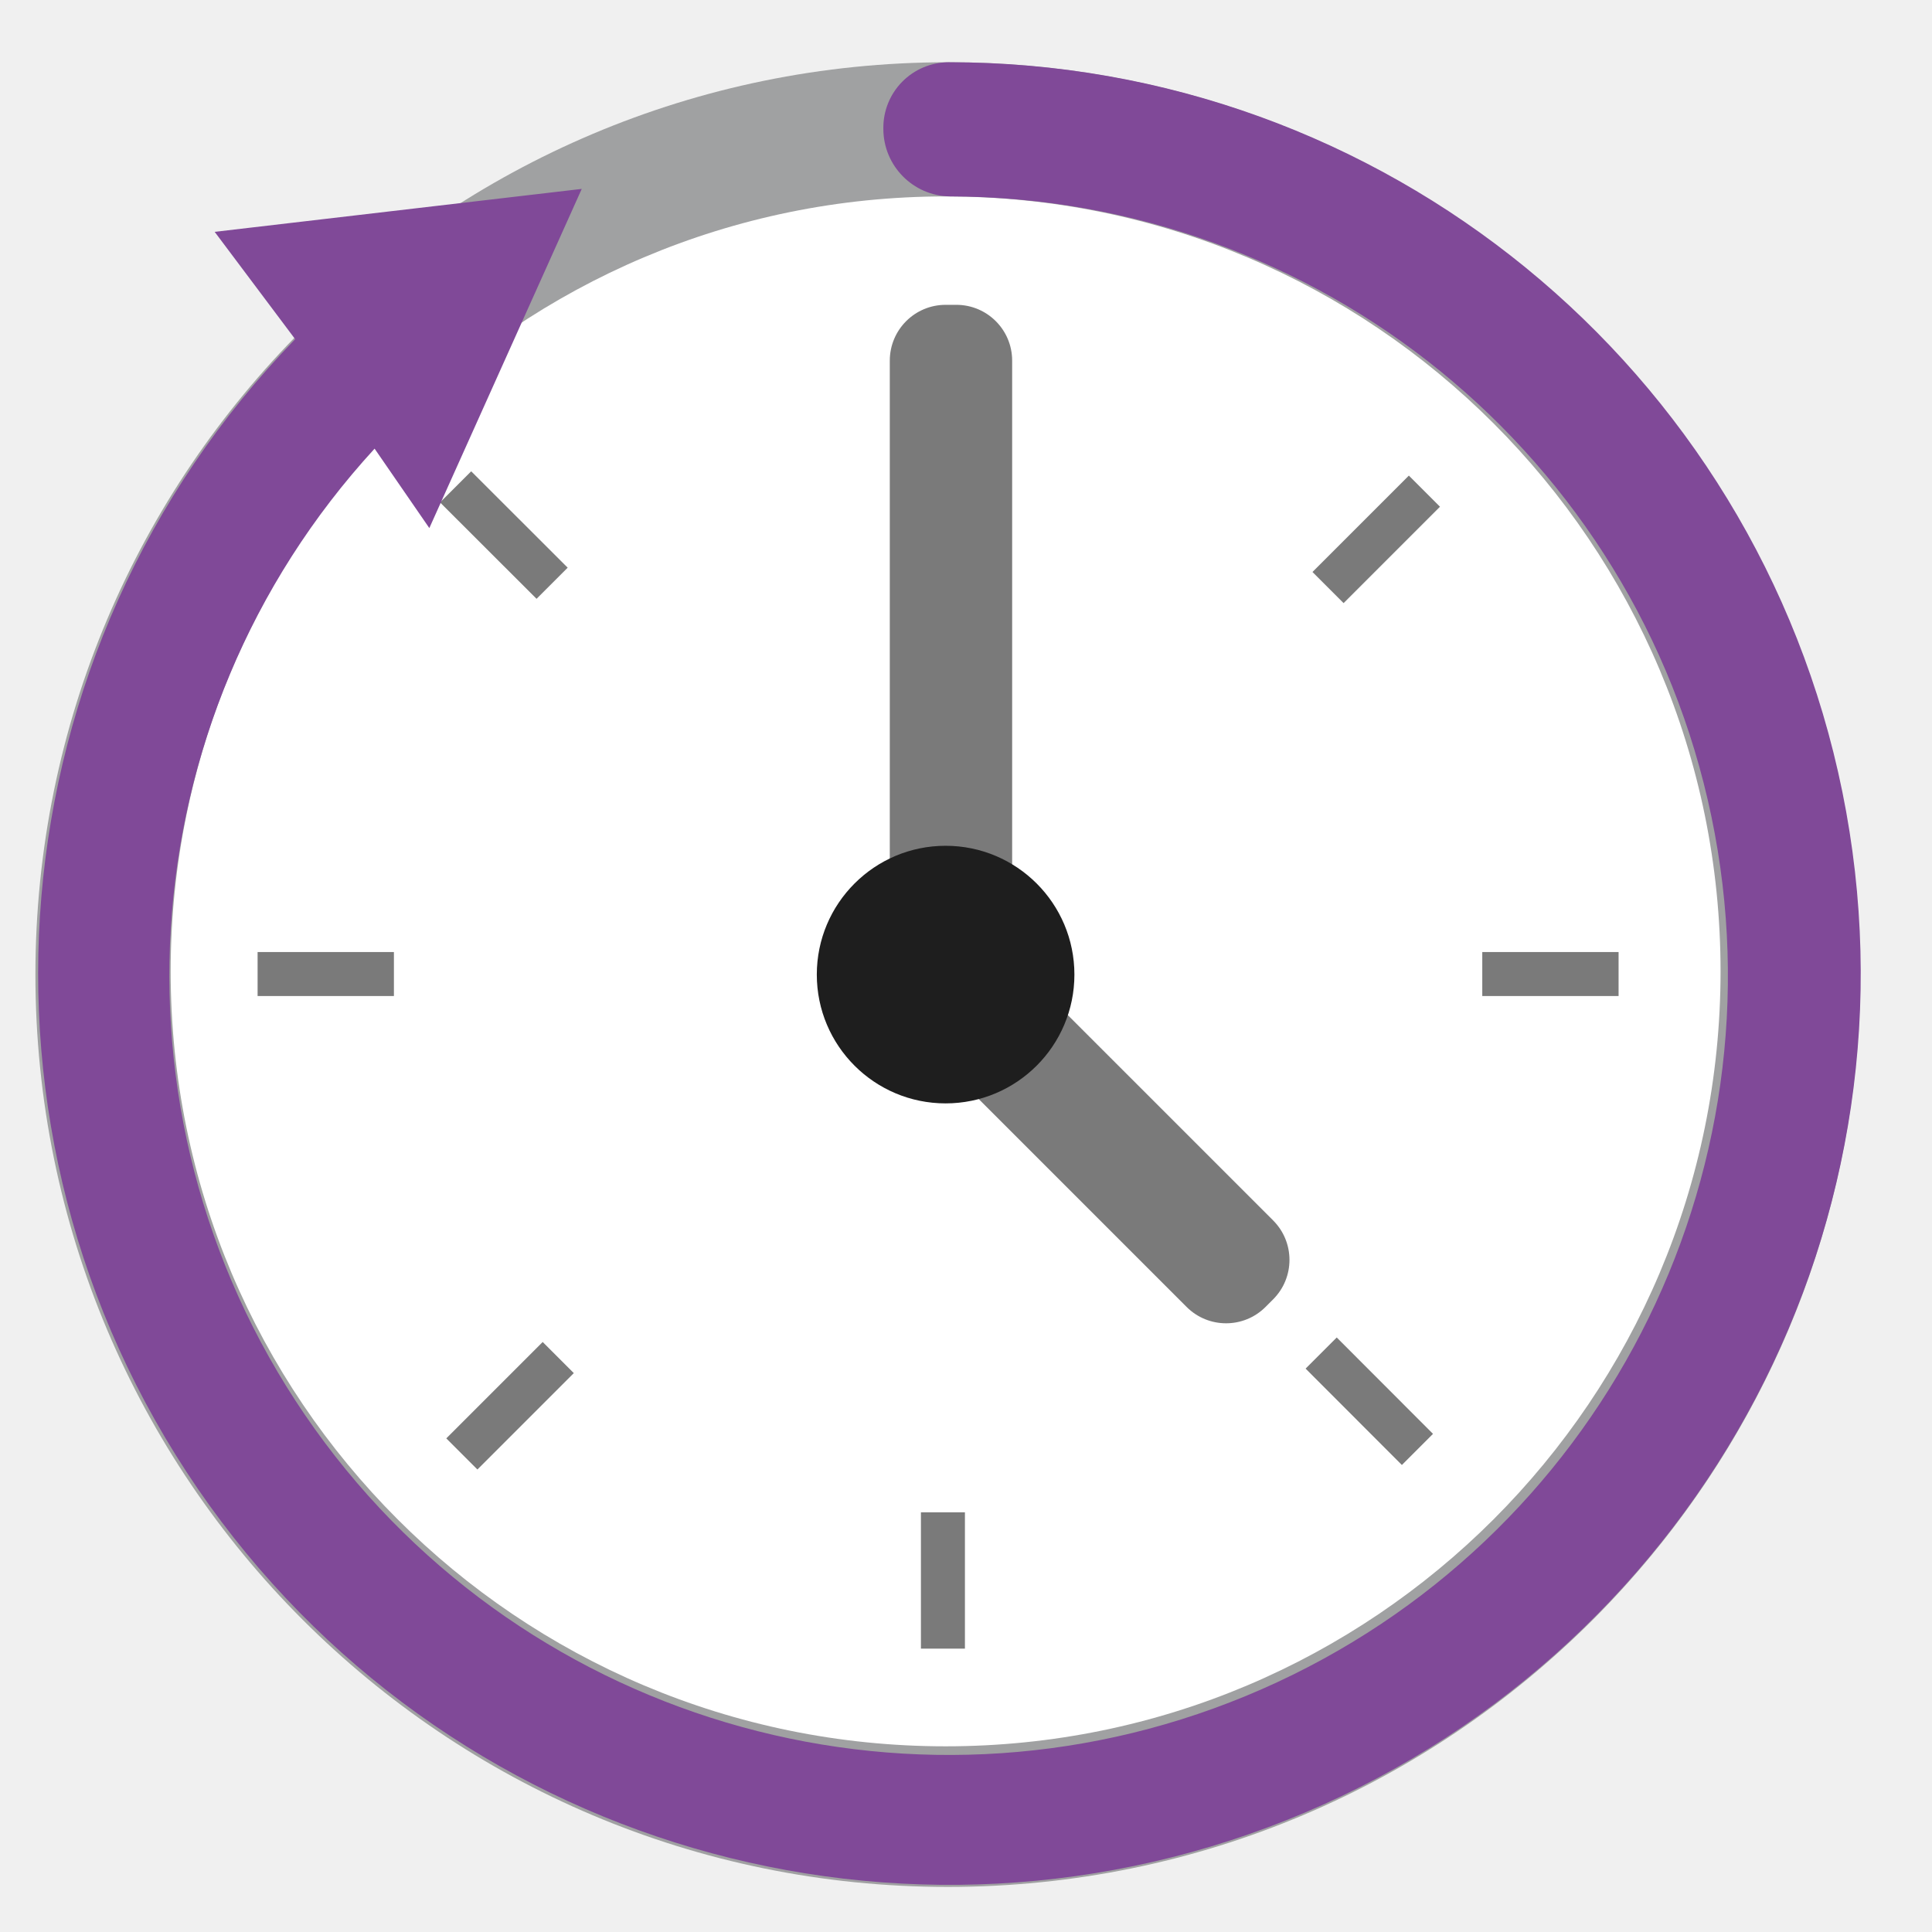
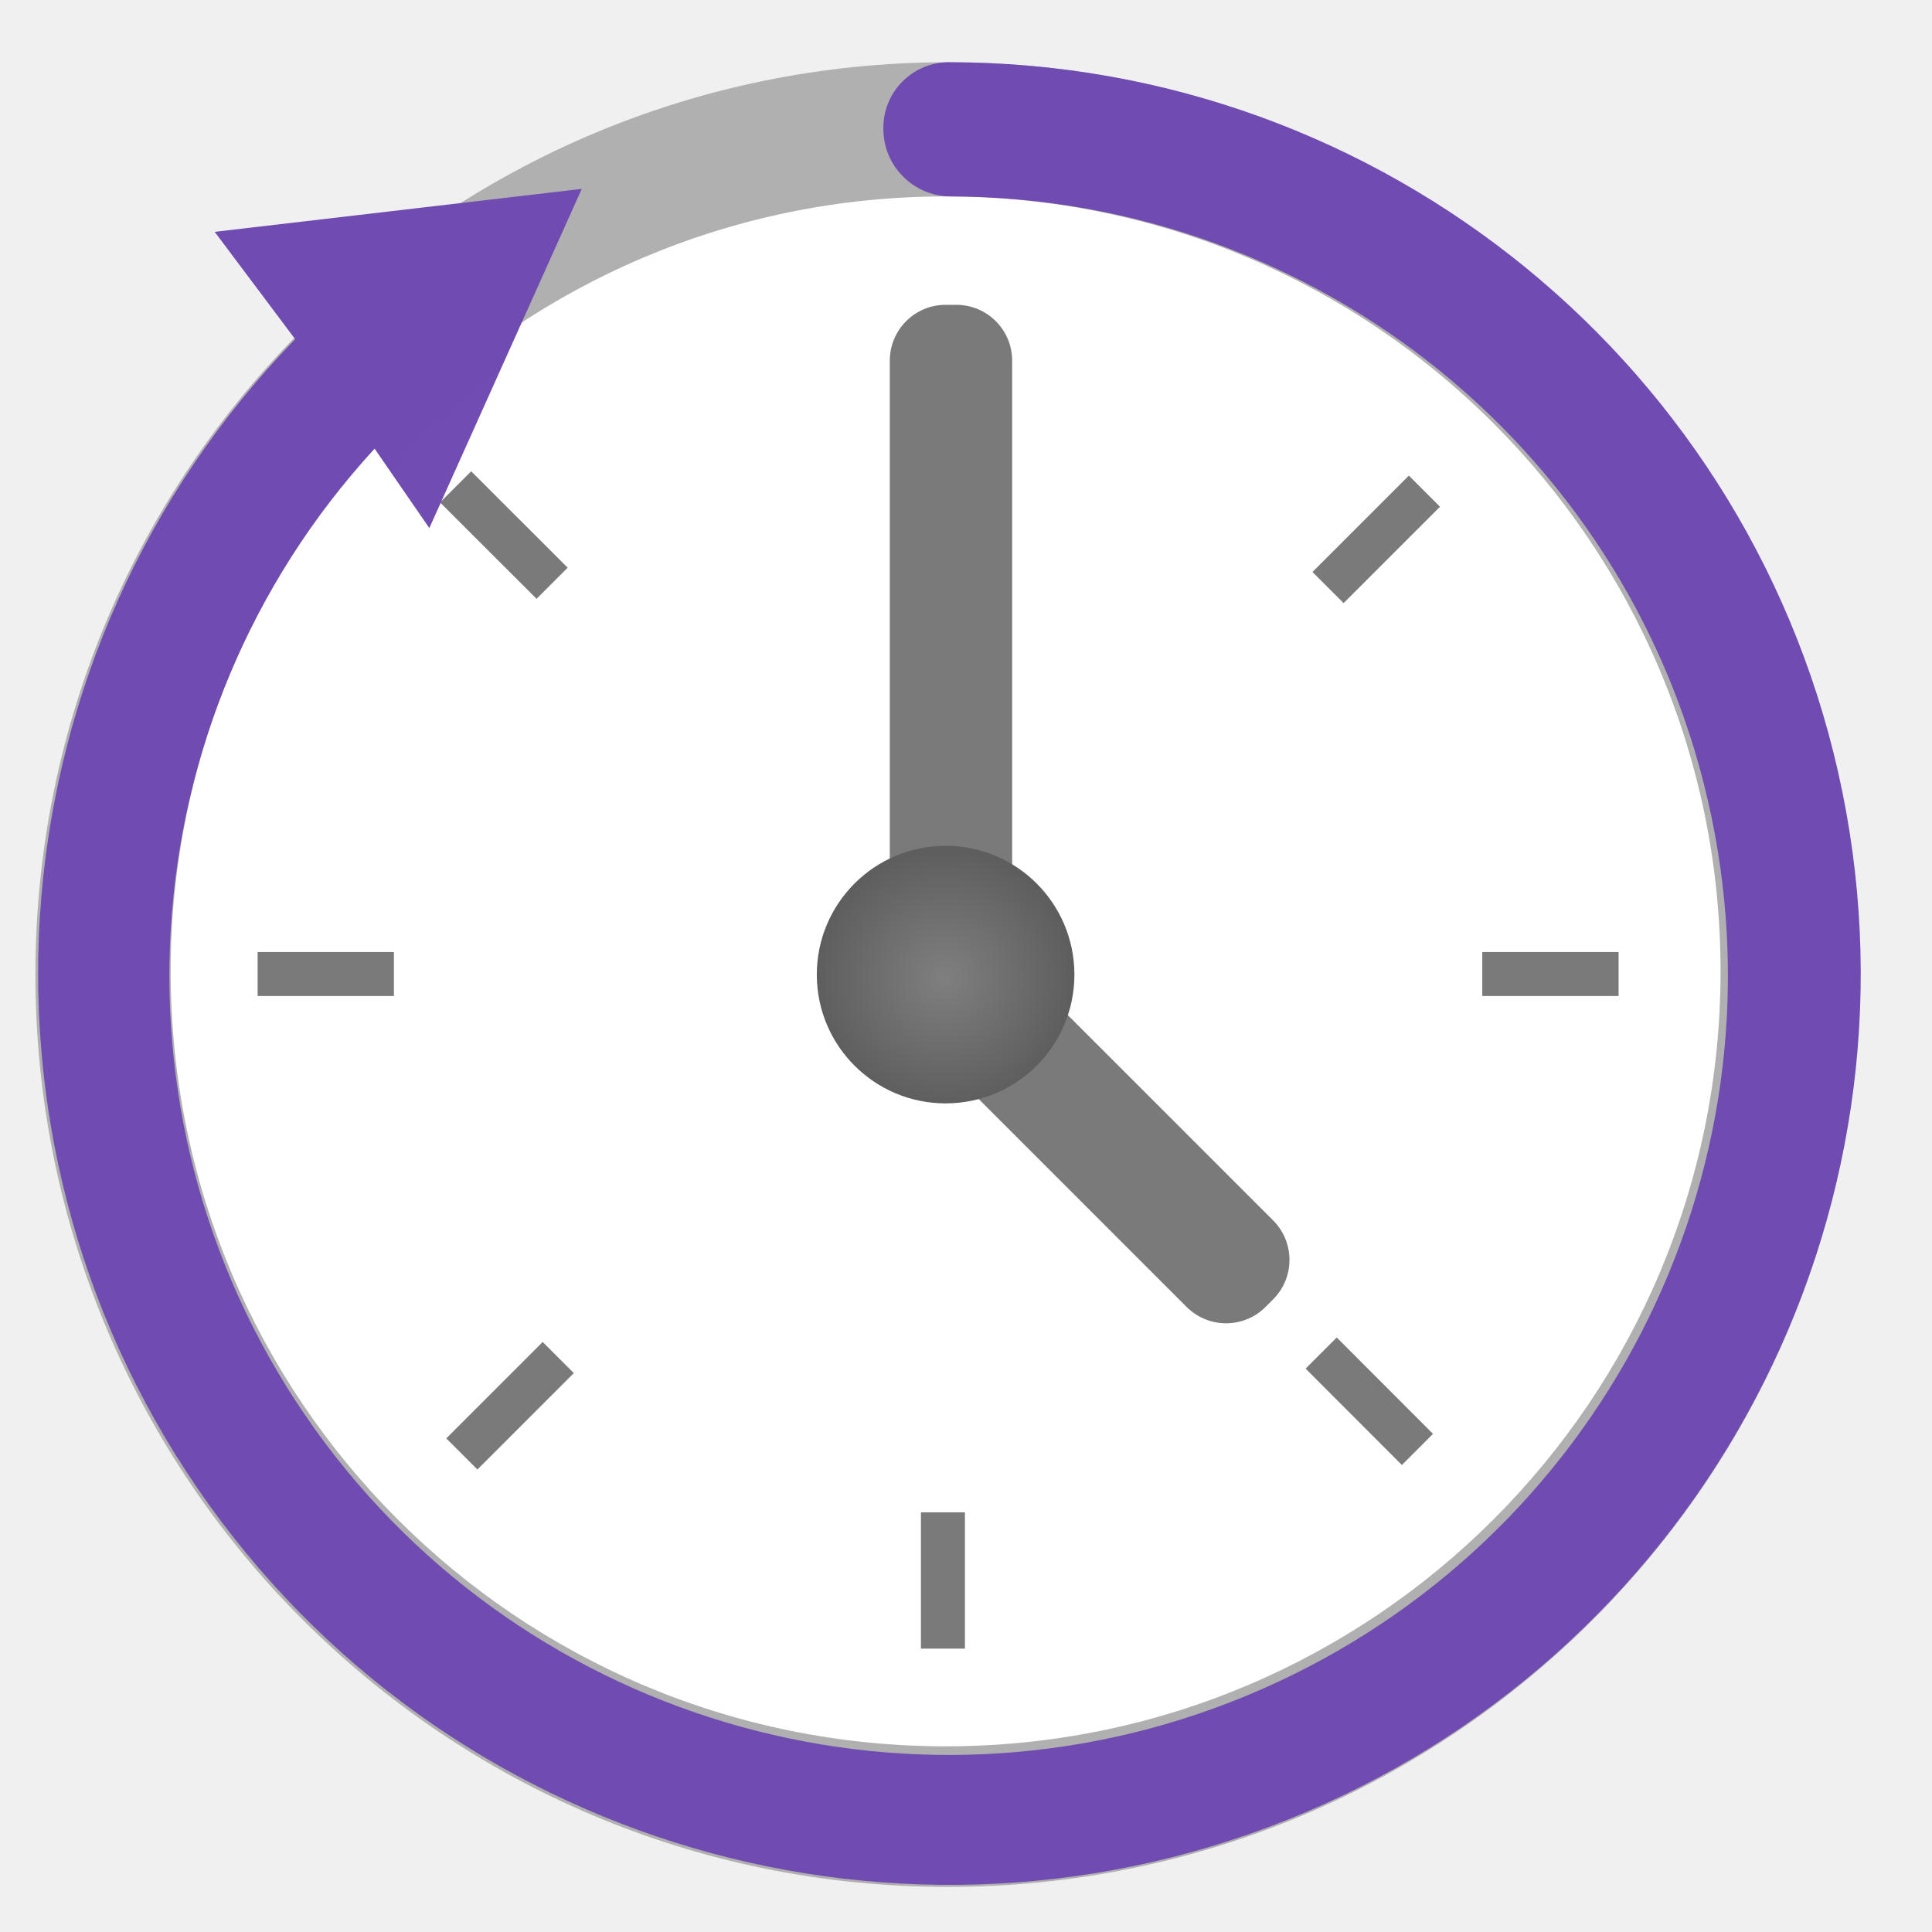
- <svg xmlns="http://www.w3.org/2000/svg" viewBox="0 0 18 18" class="msportalfx-svg-placeholder" role="presentation" focusable="false">
-   <g>
-     <defs>
-       <radialGradient id="8e2d1a04-a366-402d-a6cd-34957ec9ff83" cx="8.81" cy="9" r="8.41" gradientUnits="userSpaceOnUse">
-         <stop offset="0" stop-color="#7956ba" />
-         <stop offset=".69" stop-color="#724eb4" />
-         <stop offset=".87" stop-color="#6f4bb2" />
-       </radialGradient>
-       <radialGradient id="7bffe23f-430f-4b8c-83d7-e1ec7f5071ed" cx="8.8" cy="9.11" r="1.19" gradientUnits="userSpaceOnUse">
-         <stop offset="0" stop-color="#7f7f7f" />
-         <stop offset="1" stop-color="#5e5e5e" />
-       </radialGradient>
-     </defs>
-     <circle cx="8.83" cy="9.08" r="8.5" fill="#b0b0b0" class="msportalfx-svg-c03" />
-     <circle cx="8.81" cy="9.05" r="7.22" class="msportalfx-svg-c01 msportalfx-svg-c01" />
-     <path d="m12.228 5.329.898-.898.29.29-.898.898zM13.81 8.87h1.27v.41h-1.27zm-1.646 3.881.29-.29.897.898-.29.29zM8.58 14.09h.41v1.27h-.41zM4.1 4.681l.29-.29.899.898-.29.29zm.058 8.72.898-.898.29.29-.898.898zM2.4 8.87h1.27v.41H2.4z" class="msportalfx-svg-c04 msportalfx-svg-c04" />
-     <path d="M8.84.58a.61.61 0 0 0-.61.62.63.63 0 0 0 .62.63 7.26 7.26 0 1 1-5.36 2.35l.51.74 1.42-3.16-3.42.4.75 1A8.49 8.49 0 1 0 8.84.58Z" fill="url(#8e2d1a04-a366-402d-a6cd-34957ec9ff83)" class="msportalfx-svg-c17" />
-     <rect x="8.29" y="2.84" width="1.14" height="6.51" rx=".52" class="msportalfx-svg-c04 msportalfx-svg-c04" />
-     <rect x="9.82" y="8.65" width="1.14" height="4.08" rx=".52" transform="rotate(135 10.385 10.693)" class="msportalfx-svg-c04 msportalfx-svg-c04" />
-     <circle cx="8.81" cy="9.08" r="1.2" fill="url(#7bffe23f-430f-4b8c-83d7-e1ec7f5071ed)" class="msportalfx-svg-c06" />
-   </g>
+ <svg viewBox="0 0 18 18" class="msportalfx-svg-placeholder">
+   <defs>
+     <radialGradient id="pVoJN_-IO__a" cx="8.81" cy="9" r="8.41" gradientUnits="userSpaceOnUse">
+       <stop offset="0" stop-color="#7956ba" />
+       <stop offset=".69" stop-color="#724eb4" />
+       <stop offset=".87" stop-color="#6f4bb2" />
+     </radialGradient>
+     <radialGradient id="pVoJN_-IO__b" cx="8.8" cy="9.11" r="1.19" gradientUnits="userSpaceOnUse">
+       <stop offset="0" stop-color="#7f7f7f" />
+       <stop offset="1" stop-color="#5e5e5e" />
+     </radialGradient>
+   </defs>
+   <circle cx="8.83" cy="9.08" r="8.5" fill="#b0b0b0" />
+   <circle cx="8.81" cy="9.05" r="7.22" fill="#fff" />
+   <path fill="#7a7a7a" d="m12.228 5.329.898-.898.29.29-.898.898zM13.81 8.87h1.27v.41h-1.27zm-1.646 3.881.29-.29.897.898-.29.29zM8.58 14.09h.41v1.27h-.41zM4.1 4.681l.29-.29.899.898-.29.29zm.058 8.72.898-.898.29.29-.898.898zM2.4 8.87h1.27v.41H2.4z" />
+   <path fill="url(#pVoJN_-IO__a)" d="M8.84.58a.61.61 0 0 0-.61.62.63.63 0 0 0 .62.63 7.26 7.26 0 1 1-5.36 2.35l.51.74 1.42-3.16-3.42.4.75 1A8.49 8.49 0 1 0 8.84.58" />
+   <rect width="1.14" height="6.51" x="8.29" y="2.84" fill="#7a7a7a" rx=".52" />
+   <rect width="1.14" height="4.08" x="9.82" y="8.65" fill="#7a7a7a" rx=".52" transform="rotate(135 10.385 10.693)" />
+   <circle cx="8.81" cy="9.08" r="1.2" fill="url(#pVoJN_-IO__b)" />
  <style>.msportalfx-svg-c01{fill:#fff}.msportalfx-svg-c02{fill:#e5e5e5}.msportalfx-svg-c03{fill:#a0a1a2}.msportalfx-svg-c04{fill:#7a7a7a}.msportalfx-svg-c05{fill:#3e3e3e}.msportalfx-svg-c06{fill:#1e1e1e}.msportalfx-svg-c07{fill:#0f0f0f}.msportalfx-svg-c08{fill:#ba141a}.msportalfx-svg-c09{fill:#dd5900}.msportalfx-svg-c10{fill:#ff8c00}.msportalfx-svg-c11{fill:#fcd116}.msportalfx-svg-c12{fill:#fee087}.msportalfx-svg-c13{fill:#b8d432}.msportalfx-svg-c14,.msportalfx-svg-c32{fill:#57a300}.msportalfx-svg-c15{fill:#59b4d9}.msportalfx-svg-c16{fill:#3999c6}.msportalfx-svg-c17{fill:#804998}.msportalfx-svg-c18{fill:#ec008c}.msportalfx-svg-c19{fill:#0072c6}.msportalfx-svg-c20{fill:#68217a}.msportalfx-svg-c21{fill:#00188f}.msportalfx-svg-c22{fill:#e81123}.fxs-mode-light .msportalfx-svg-c22{fill:#a4262c}.msportalfx-svg-c23{fill:#cae3f3}.msportalfx-svg-c24{fill:#59aed3}.msportalfx-svg-c25{fill:#4c3b12}.msportalfx-svg-c26{fill:#be9555}.msportalfx-svg-c27{fill:#4f4d52}.msportalfx-svg-c28{fill:#ef6f59}.msportalfx-svg-c29{fill:#f7cb64}.msportalfx-svg-c30{fill:#fdd8db}.msportalfx-svg-c31{fill:#f6ffec}.msportalfx-svg-c33{fill:#8a2da5}.msportalfx-svg-c34{fill:#e00b1c}.msportalfx-svg-c35{fill:#015cda}.msportalfx-svg-c36{fill:#5db300}.msportalfx-svg-c97{fill:#ffb900}.msportalfx-svg-c98{fill:#00a4ef}.msportalfx-svg-c99{fill:#f25022}.msportalfx-inverted-theme .msportalfx-svg-c05,.fxs-theme-dark .msportalfx-svg-c05{fill:#777}.msportalfx-inverted-theme .msportalfx-svg-c07,.fxs-theme-dark .msportalfx-svg-c07{fill:#f2f2f2}.msportalfx-svg-palette-white{fill:#fff}.msportalfx-svg-palette-blue{fill:#015cda}.msportalfx-svg-palette-black{fill:#1e1e1e}.msportalfx-svg-palette-green{fill:#57a300}.msportalfx-svg-palette-gray{fill:#a0a1a2}.msportalfx-svg-palette-inherit{fill:inherit}.msportalfx-svg-badge{position:absolute;left:0;bottom:0;min-height:10px;min-width:10px}.fxc-menu-icon&gt;.msportalfx-svg-badge{left:-2px;bottom:-2px;min-height:8px;min-width:8px}.msportalfx-svg-disabled{filter:grayscale(100%)}.msportalfx-svg-loading-square{animation:ProgressFlagAnimation 1.45s infinite ease-in-out;transform-origin:50%}.msportalfx-svg-loading-square:nth-child(1){animation-delay:0s}.msportalfx-svg-loading-square:nth-child(2){animation-delay:.2s}.msportalfx-svg-loading-square:nth-child(3){animation-delay:.4s}@keyframes ProgressFlagAnimation{0%{transform:scale(1);opacity:.3}36.1%{transform:scale(1.06);opacity:1}50%{transform:scale(1.06);opacity:1}86.1%{transform:scale(1);opacity:.3}}.msportalfx-svg-flip-horizontal&gt;svg,svg.msportalfx-svg-flip-horizontal{transform:scaleX(-1)}.msportalfx-svg-fabric-rotate360{animation:ImageRotation 1.3s cubic-bezier(.53,.21,.29,.67) infinite}@keyframes ImageRotation{0%{transform:rotate(-45deg)}100%{transform:rotate(315deg)}}.fxs-svg-number .msportalfx-font-bold{font-size:10px;fill:#0065ad}.fxs-svg-number .fxs-svg-circle{stroke-width:0%;fill:#0078d4}.fxs-svg-number .fxs-svg-text{fill:#fff;font-size:10px}.fxs-svg-number.msportalfx-svg-disabled{filter:grayscale(0%)}.fxs-svg-number.msportalfx-svg-disabled .fxs-svg-circle{fill:#fff;stroke-width:1px;stroke:#949494}.fxs-svg-number.msportalfx-svg-disabled .fxs-svg-text{fill:#949494}.fxs-theme-dark .fxs-svg-number .fxs-svg-text{fill:#0f0f0f}.fxs-theme-dark .fxs-svg-number .fxs-svg-circle{stroke-width:0%;fill:#0078d4}.fxs-theme-dark .fxs-svg-number.msportalfx-svg-disabled .fxs-svg-circle{fill:#0f0f0f;stroke-width:1px;stroke:#949494}.fxs-theme-dark .fxs-svg-number.msportalfx-svg-disabled .fxs-svg-text{fill:#949494}</style>
</svg>
